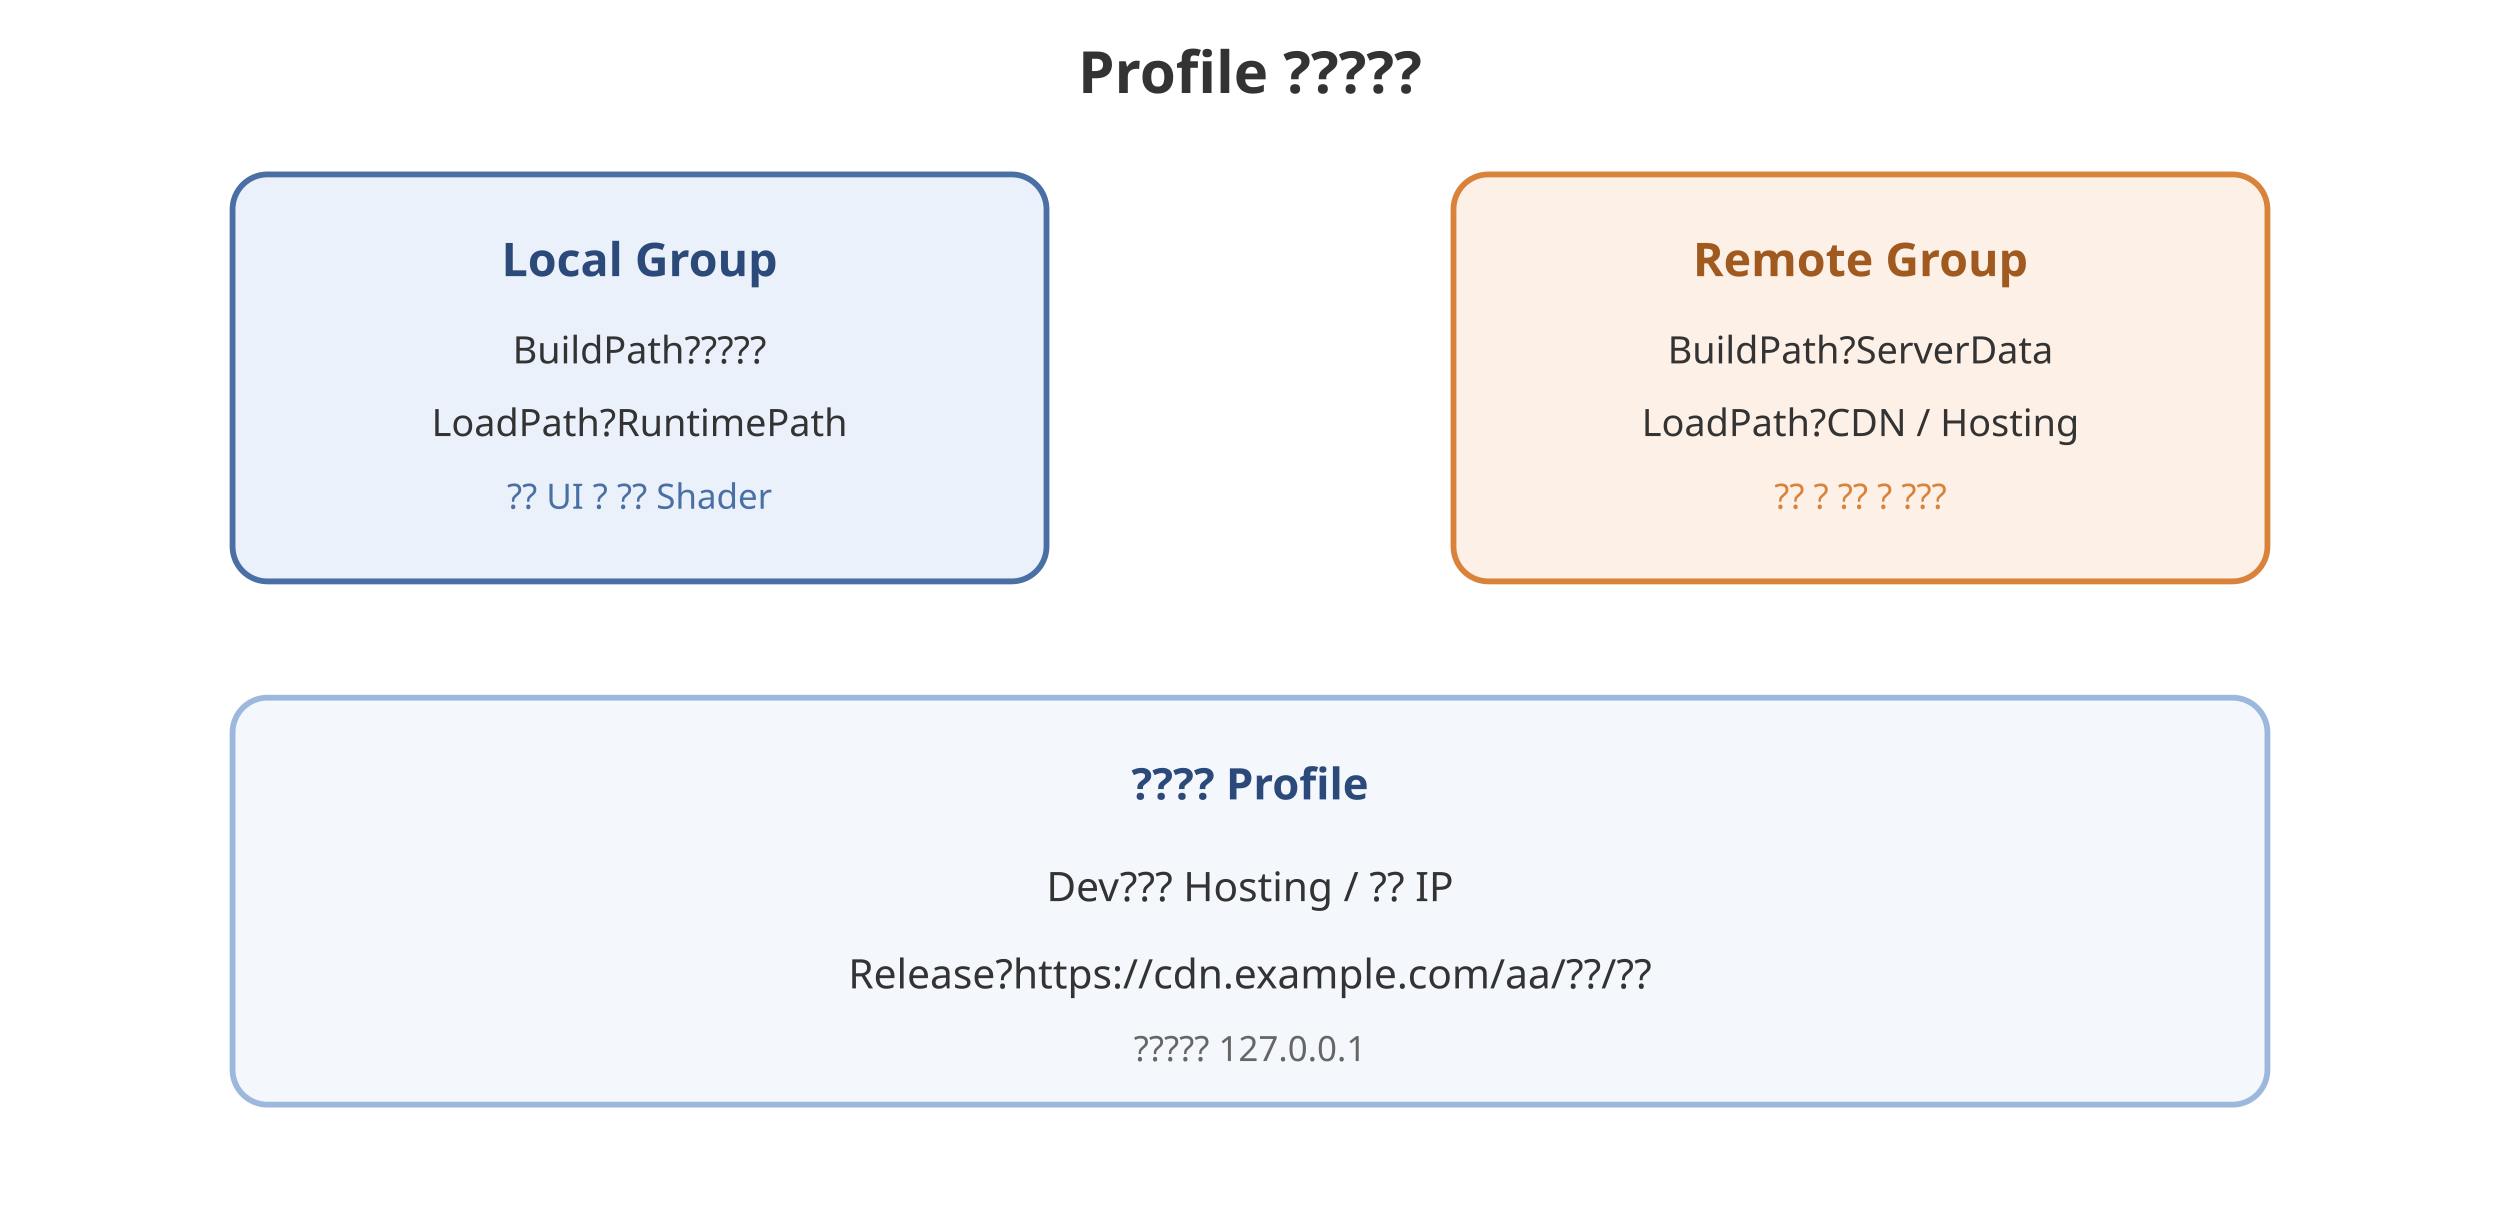
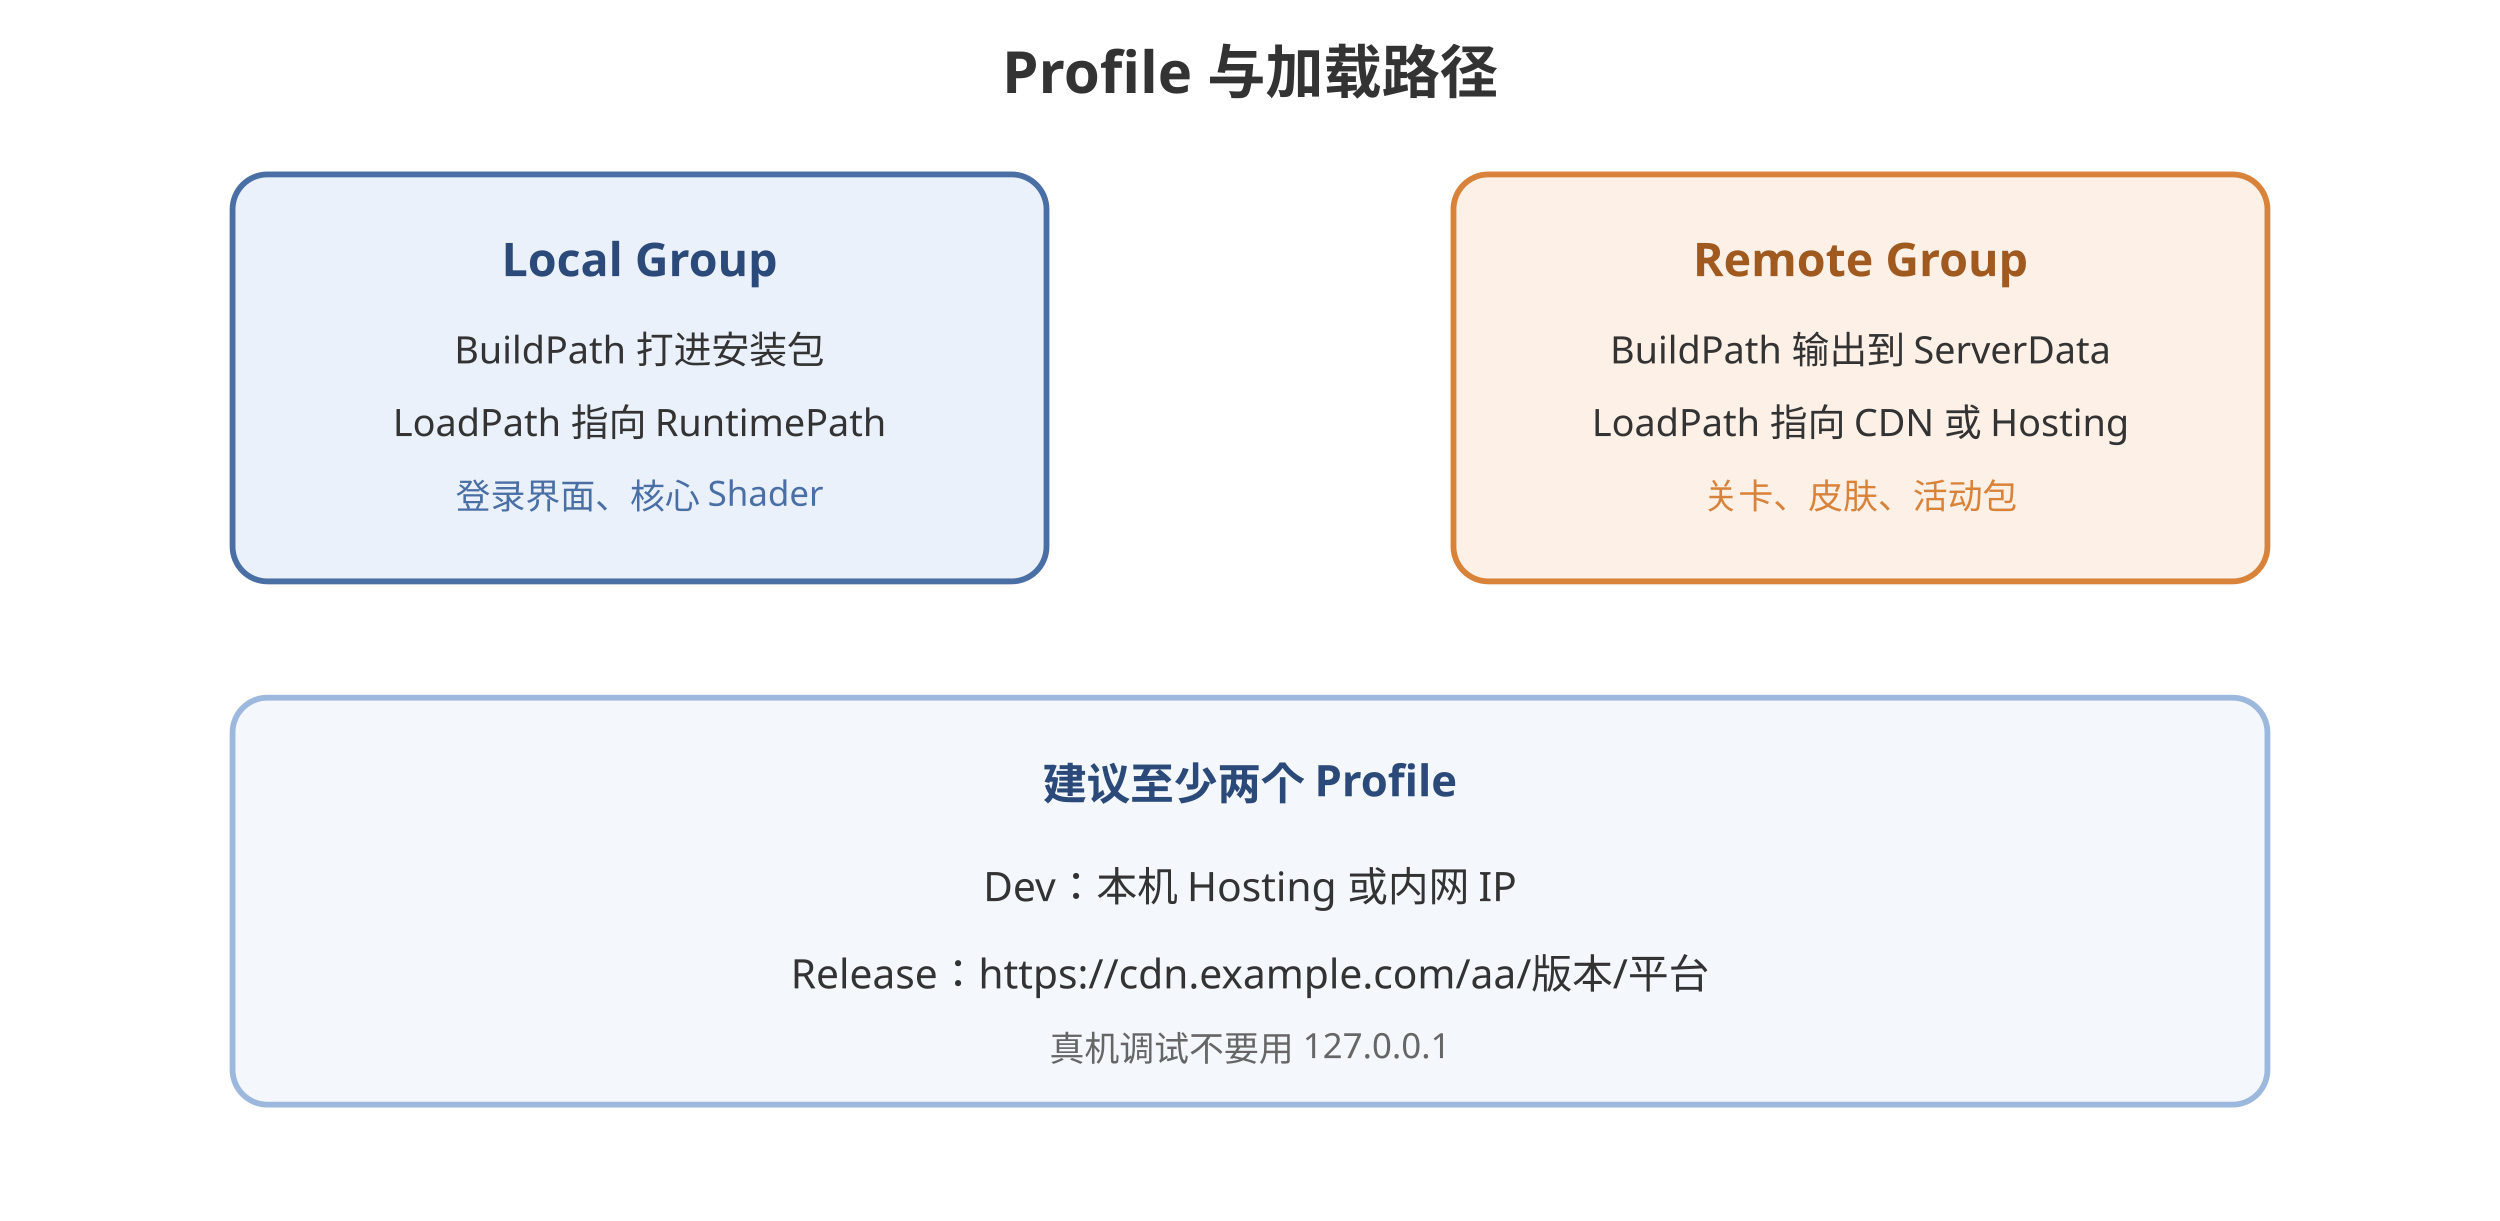
<svg xmlns="http://www.w3.org/2000/svg" width="860" height="420" viewBox="0 0 860 420">
-   <defs>
-     <marker id="a3" markerWidth="10" markerHeight="10" refX="9" refY="3" orient="auto" markerUnits="strokeWidth">
-       <path d="M0,0 L0,6 L9,3 z" fill="#4a6fa5" />
-     </marker>
-   </defs>
  <rect width="860" height="420" fill="#ffffff" />
-   <text x="430" y="32" text-anchor="middle" font-size="20" font-family="sans-serif" font-weight="bold" fill="#333">Profile ?????</text>
+   <text x="430" y="32" text-anchor="middle" font-size="20" font-family="sans-serif" font-weight="bold" fill="#333">Profile 与加载路径</text>
  <rect x="80" y="60" width="280" height="140" rx="12" fill="#eaf1fa" stroke="#4a6fa5" stroke-width="2" />
  <text x="220" y="95" text-anchor="middle" font-size="16" font-family="sans-serif" font-weight="bold" fill="#2b4a7a">Local Group</text>
-   <text x="220" y="125" text-anchor="middle" font-size="13" font-family="sans-serif" fill="#333">BuildPath?????</text>
-   <text x="220" y="150" text-anchor="middle" font-size="13" font-family="sans-serif" fill="#333">LoadPath?RuntimePath</text>
-   <text x="220" y="175" text-anchor="middle" font-size="12" font-family="sans-serif" fill="#4a6fa5">?? UI ? ?? Shader</text>
+   <text x="220" y="125" text-anchor="middle" font-size="13" font-family="sans-serif" fill="#333">BuildPath 打进安装包</text>
+   <text x="220" y="150" text-anchor="middle" font-size="13" font-family="sans-serif" fill="#333">LoadPath 指向 RuntimePath</text>
+   <text x="220" y="175" text-anchor="middle" font-size="12" font-family="sans-serif" fill="#4a6fa5">登录界面、核心 Shader</text>
  <rect x="500" y="60" width="280" height="140" rx="12" fill="#fdf0e7" stroke="#d9833a" stroke-width="2" />
  <text x="640" y="95" text-anchor="middle" font-size="16" font-family="sans-serif" font-weight="bold" fill="#a05a20">Remote Group</text>
-   <text x="640" y="125" text-anchor="middle" font-size="13" font-family="sans-serif" fill="#333">BuildPath?ServerData</text>
-   <text x="640" y="150" text-anchor="middle" font-size="13" font-family="sans-serif" fill="#333">LoadPath?CDN / Hosting</text>
-   <text x="640" y="175" text-anchor="middle" font-size="12" font-family="sans-serif" fill="#d9833a">?? ? ?? ? ???</text>
+   <text x="640" y="125" text-anchor="middle" font-size="13" font-family="sans-serif" fill="#333">BuildPath 输出到 ServerData</text>
+   <text x="640" y="150" text-anchor="middle" font-size="13" font-family="sans-serif" fill="#333">LoadPath 指向 CDN 或 Hosting</text>
+   <text x="640" y="175" text-anchor="middle" font-size="12" font-family="sans-serif" fill="#d9833a">关卡、皮肤、活动包</text>
  <rect x="80" y="240" width="700" height="140" rx="12" fill="#f4f8fd" stroke="#9db8dd" stroke-width="2" />
-   <text x="430" y="275" text-anchor="middle" font-size="15" font-family="sans-serif" font-weight="bold" fill="#2b4a7a">???? Profile</text>
-   <text x="430" y="310" text-anchor="middle" font-size="14" font-family="sans-serif" fill="#333">Dev??? Hosting / ?? IP</text>
-   <text x="430" y="340" text-anchor="middle" font-size="14" font-family="sans-serif" fill="#333">Release?https://cdn.example.com/aa/??/??</text>
-   <text x="430" y="365" text-anchor="middle" font-size="12" font-family="sans-serif" fill="#666">????? 127.0.0.1</text>
+   <text x="430" y="275" text-anchor="middle" font-size="15" font-family="sans-serif" font-weight="bold" fill="#2b4a7a">建议至少两个 Profile</text>
+   <text x="430" y="310" text-anchor="middle" font-size="14" font-family="sans-serif" fill="#333">Dev：本机 Hosting 或内网 IP</text>
+   <text x="430" y="340" text-anchor="middle" font-size="14" font-family="sans-serif" fill="#333">Release：https://cdn.example.com/aa/版本/平台</text>
+   <text x="430" y="365" text-anchor="middle" font-size="12" font-family="sans-serif" fill="#666">真机调试不要用 127.0.0.1</text>
</svg>
